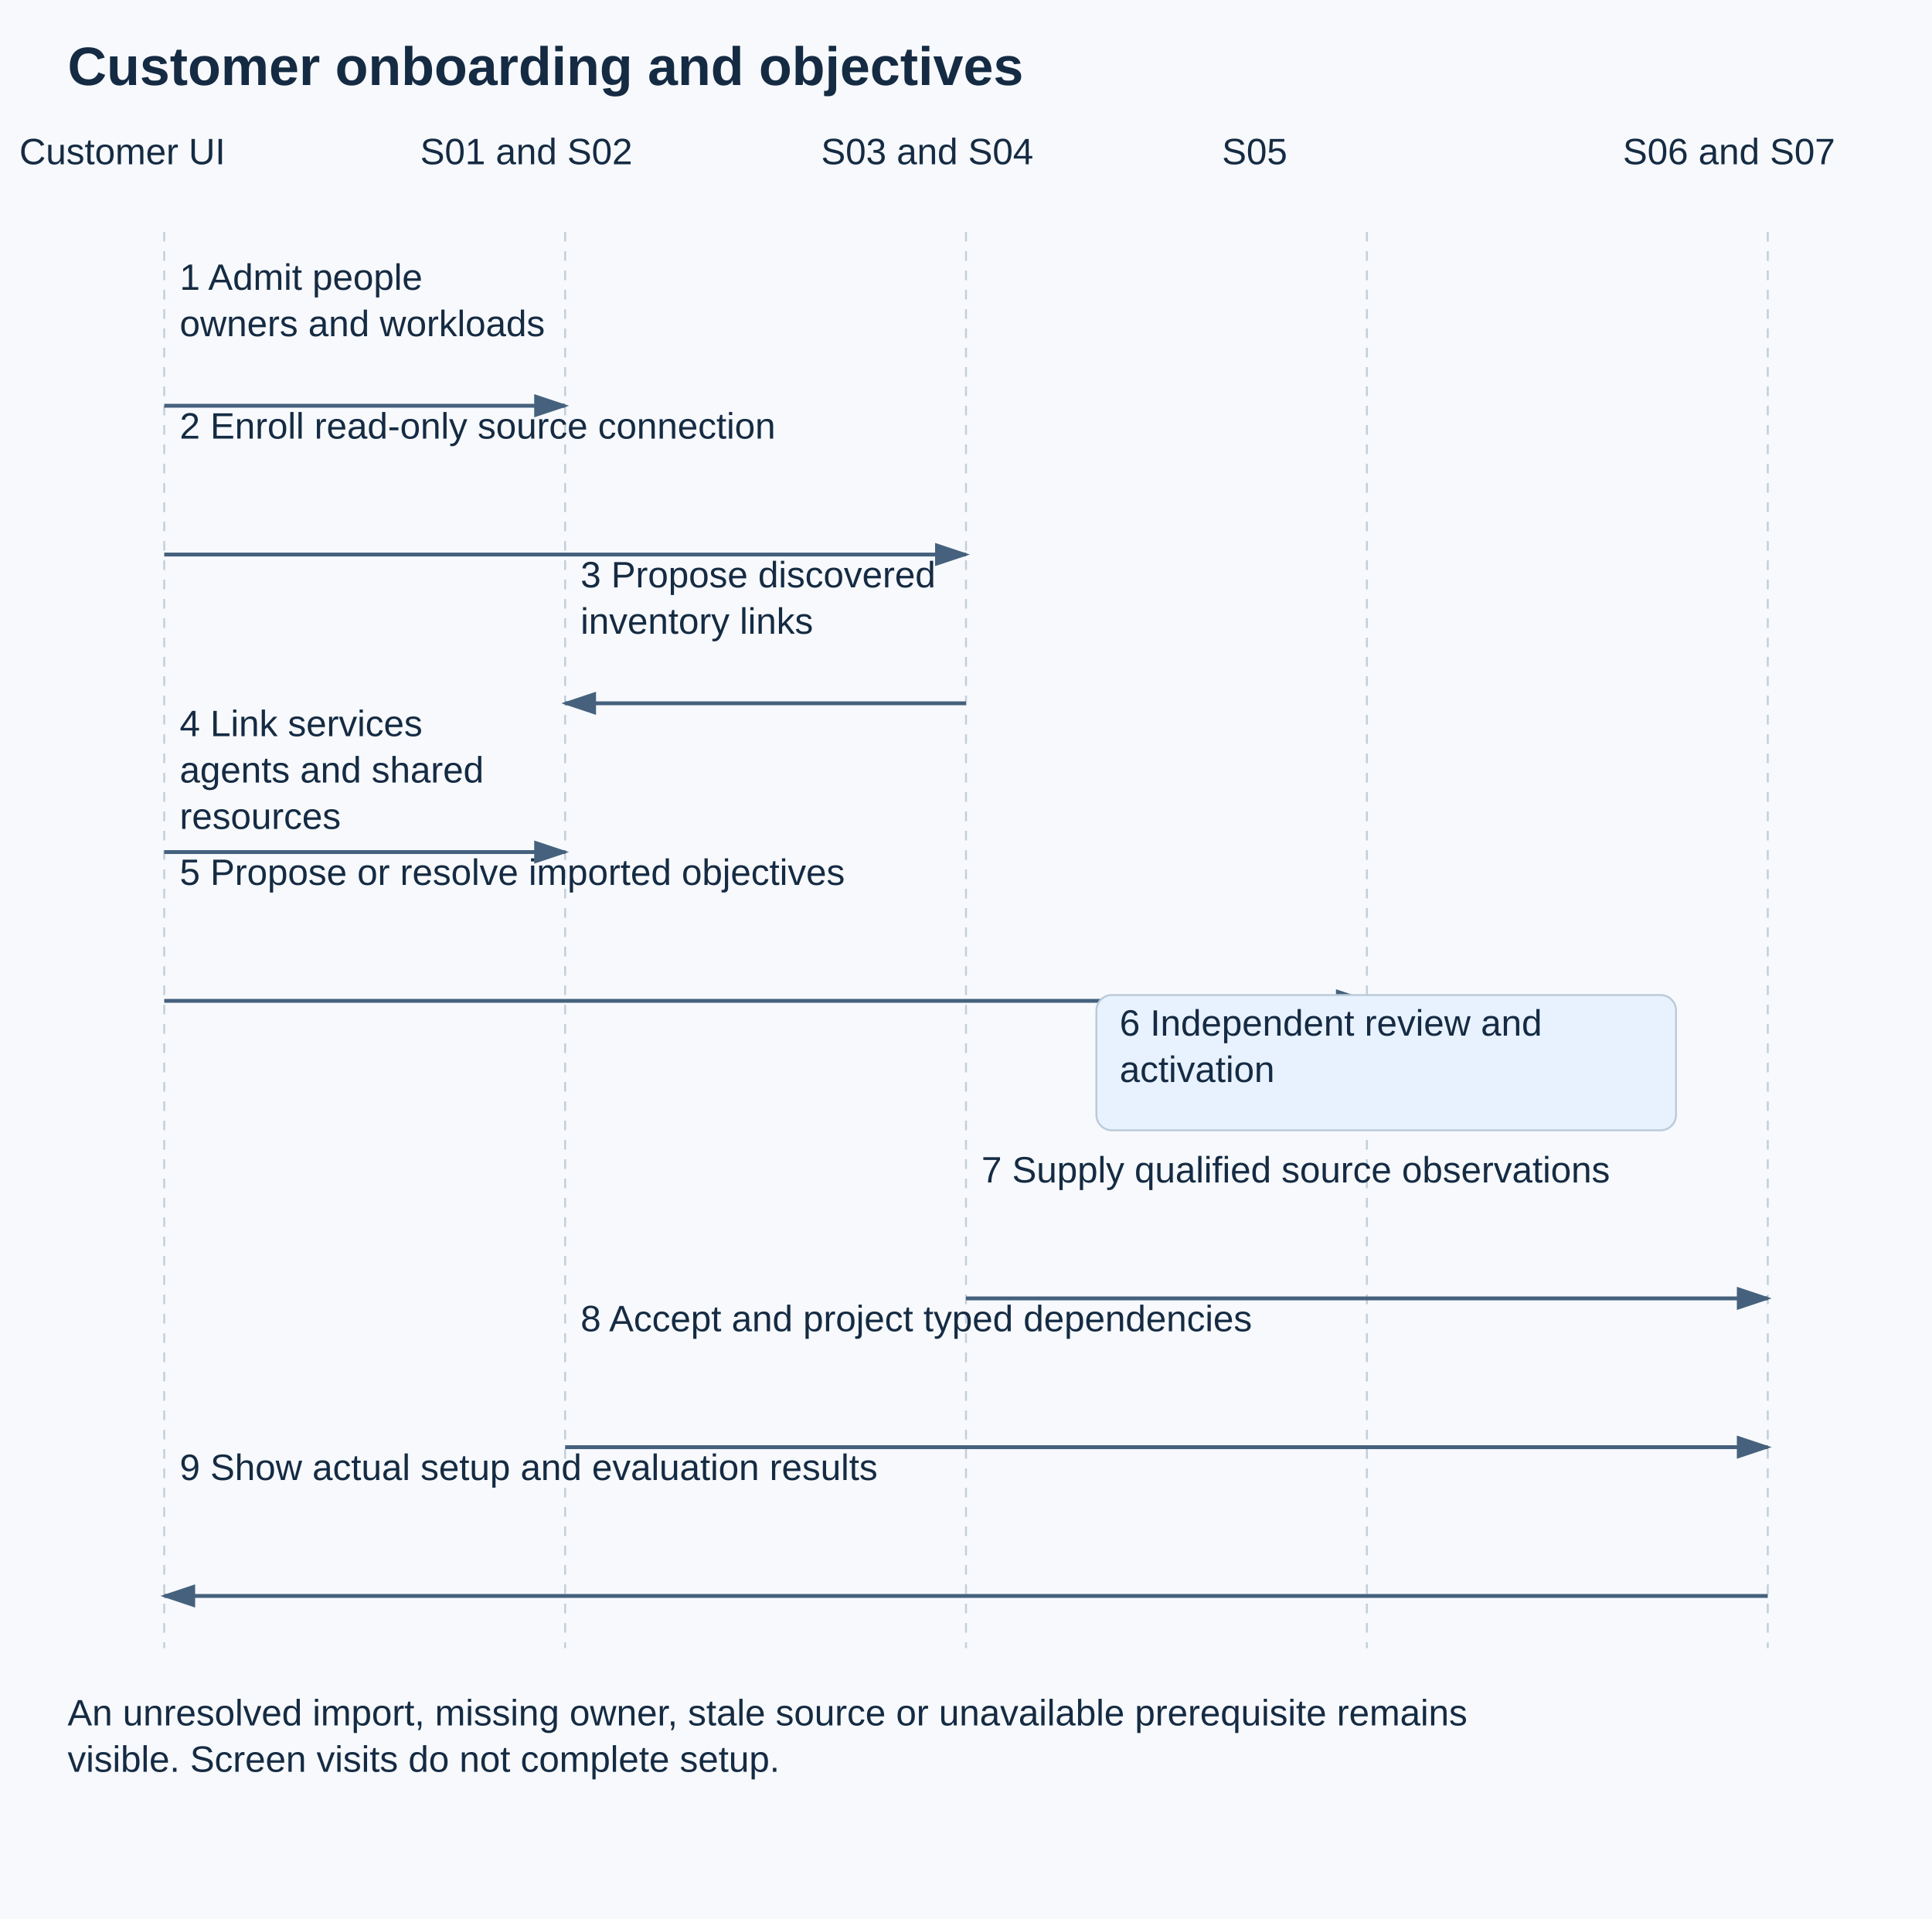
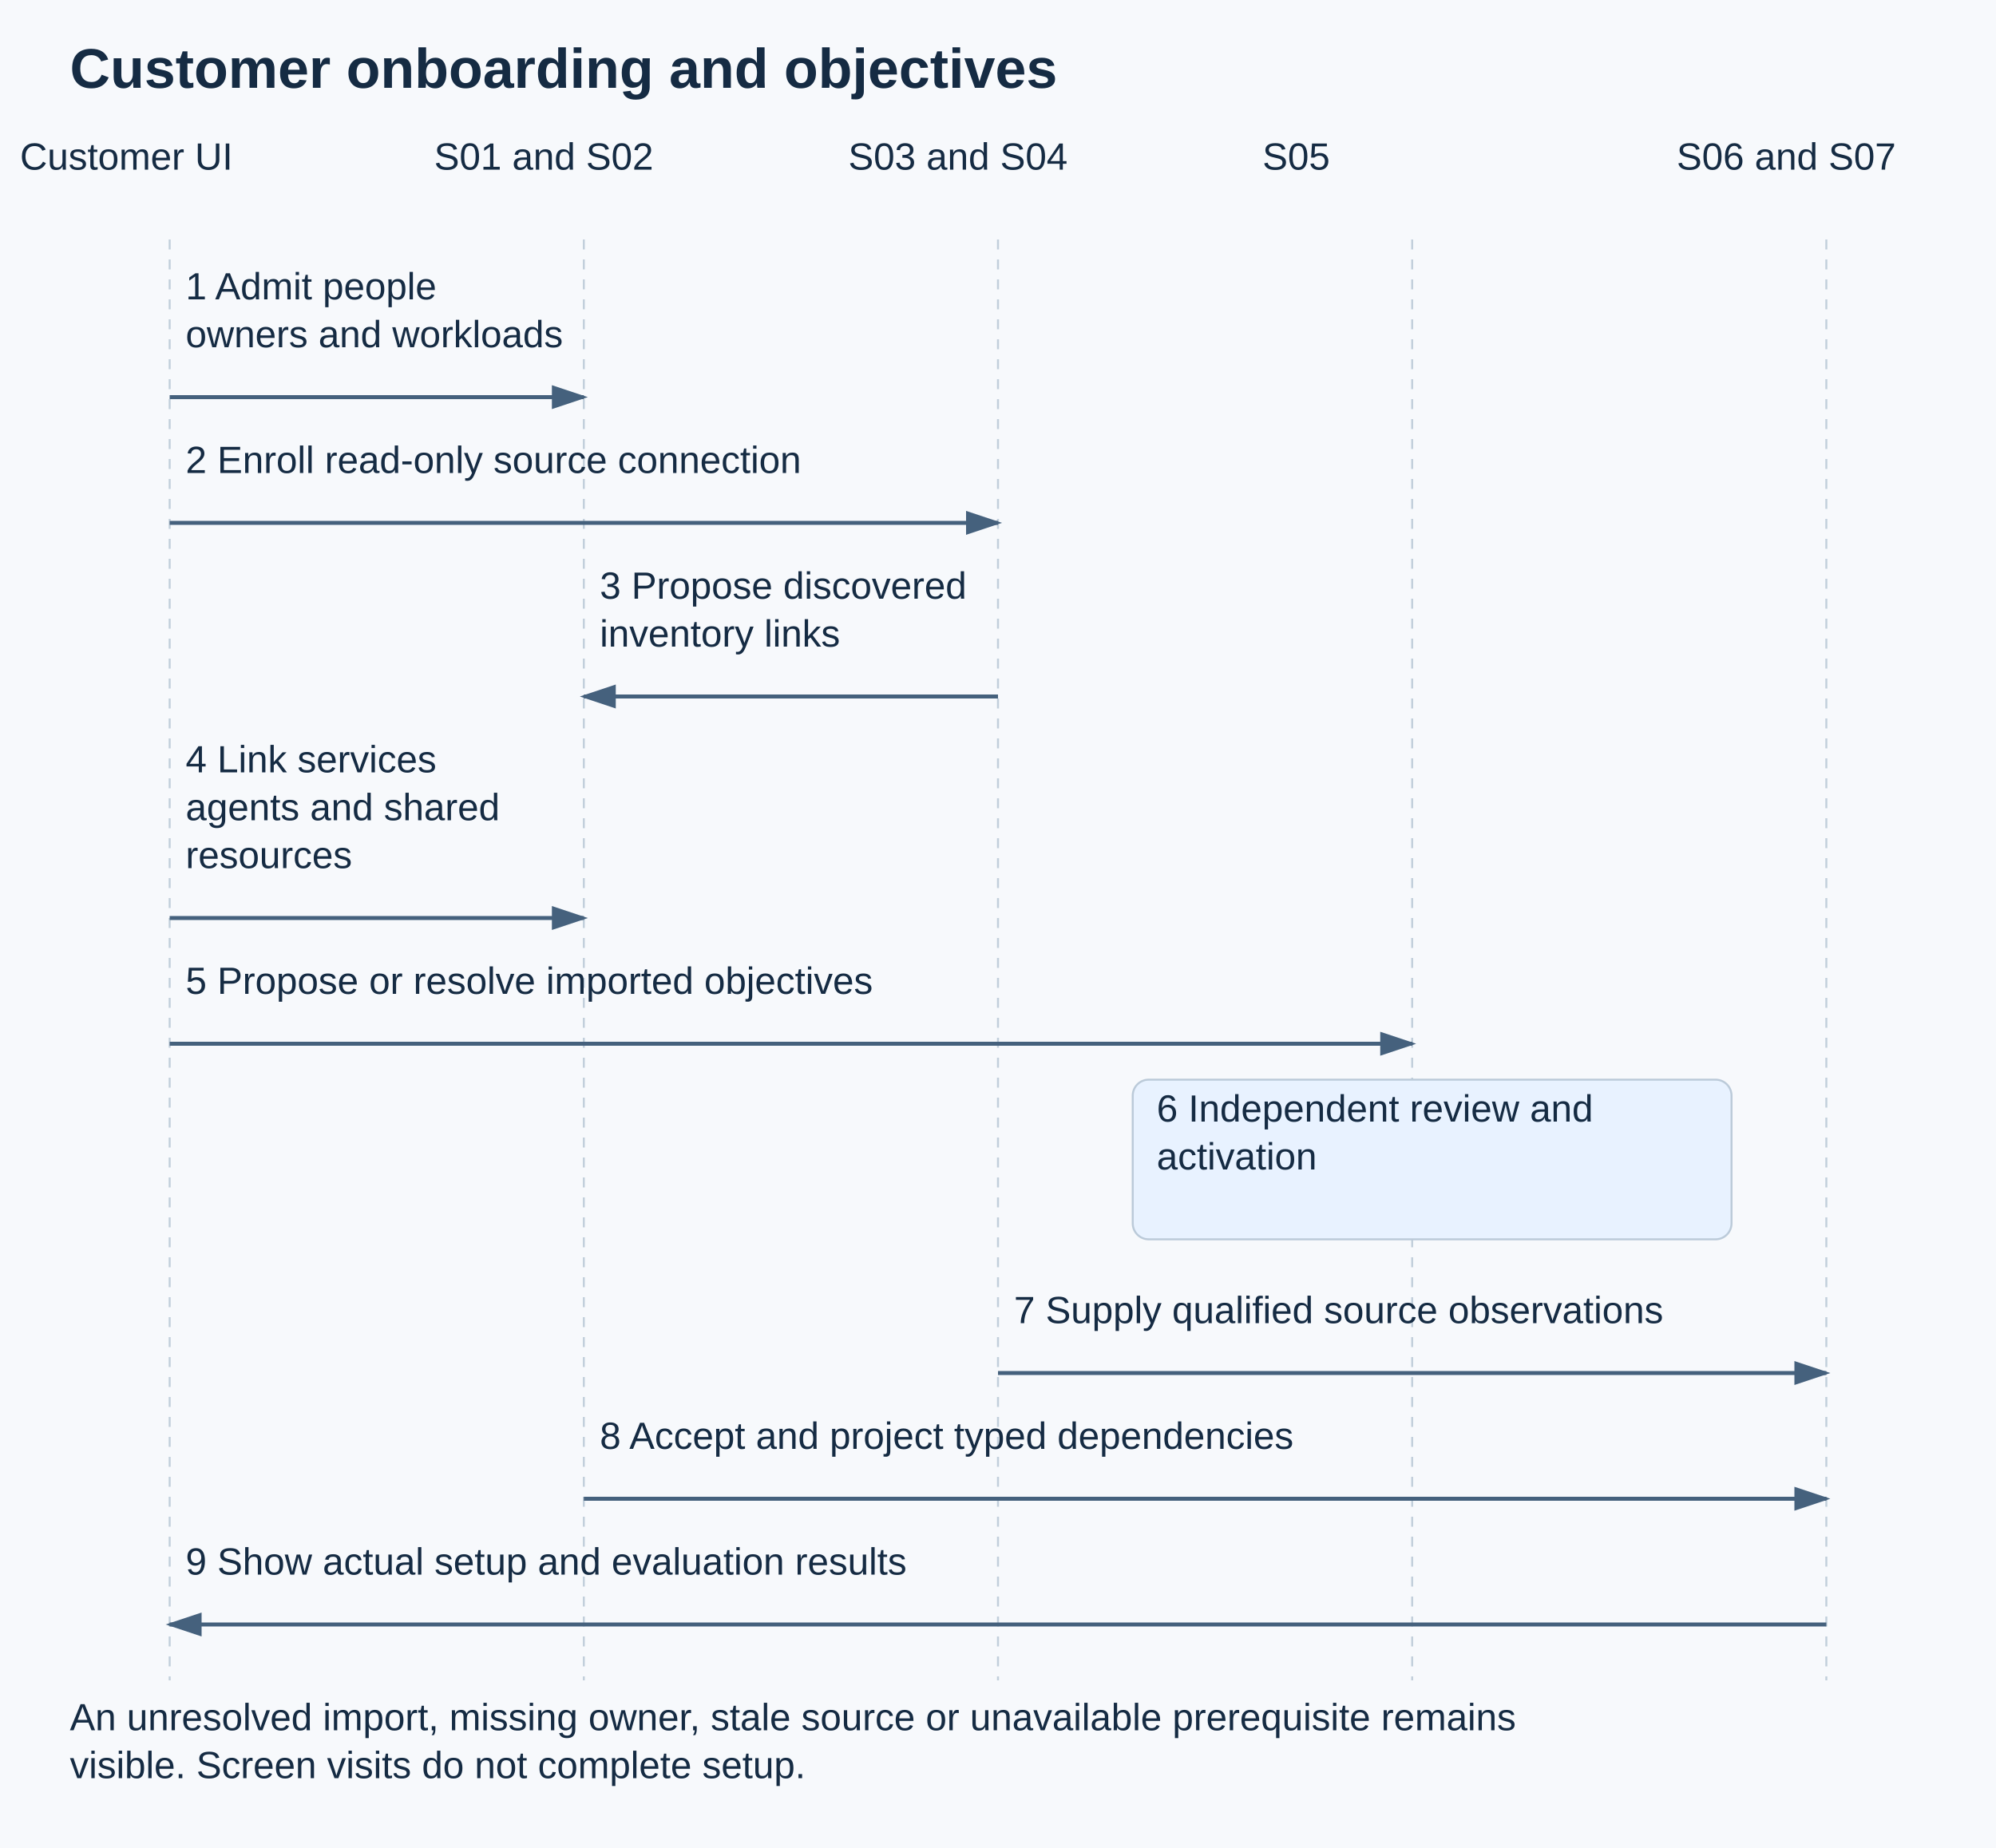
- <svg xmlns="http://www.w3.org/2000/svg" width="1000" height="993" viewBox="0 0 1000 993" role="img" aria-label="Customer onboarding and objectives">
+ <svg xmlns="http://www.w3.org/2000/svg" width="1000" height="926" viewBox="0 0 1000 926" role="img" aria-label="Customer onboarding and objectives">
  <defs>
    <marker id="arrow" markerWidth="10" markerHeight="10" refX="8" refY="3" orient="auto">
      <path d="M0,0 L0,6 L9,3 z" fill="#45617d" />
    </marker>
  </defs>
  <rect width="100%" height="100%" fill="#f7f9fc" />
  <g font-family="Arial, sans-serif" fill="#152b43">
    <text x="35" y="44" font-size="28" font-weight="700">Customer onboarding and objectives</text>
    <text x="10.0" y="85" font-size="19" fill="#152b43">Customer UI</text>
-     <line x1="85.0" y1="120" x2="85.0" y2="853" stroke="#c2cfdb" stroke-dasharray="5 5" />
+     <line x1="85.0" y1="120" x2="85.0" y2="842" stroke="#c2cfdb" stroke-dasharray="5 5" />
    <text x="217.5" y="85" font-size="19" fill="#152b43">S01 and S02</text>
-     <line x1="292.5" y1="120" x2="292.5" y2="853" stroke="#c2cfdb" stroke-dasharray="5 5" />
+     <line x1="292.5" y1="120" x2="292.5" y2="842" stroke="#c2cfdb" stroke-dasharray="5 5" />
    <text x="425.0" y="85" font-size="19" fill="#152b43">S03 and S04</text>
-     <line x1="500.0" y1="120" x2="500.0" y2="853" stroke="#c2cfdb" stroke-dasharray="5 5" />
+     <line x1="500.0" y1="120" x2="500.0" y2="842" stroke="#c2cfdb" stroke-dasharray="5 5" />
    <text x="632.5" y="85" font-size="19" fill="#152b43">S05</text>
-     <line x1="707.5" y1="120" x2="707.5" y2="853" stroke="#c2cfdb" stroke-dasharray="5 5" />
+     <line x1="707.5" y1="120" x2="707.5" y2="842" stroke="#c2cfdb" stroke-dasharray="5 5" />
    <text x="840.0" y="85" font-size="19" fill="#152b43">S06 and S07</text>
-     <line x1="915.0" y1="120" x2="915.0" y2="853" stroke="#c2cfdb" stroke-dasharray="5 5" />
-     <path d="M85.0,210 L292.5,210" fill="none" stroke="#45617d" stroke-width="2" marker-end="url(#arrow)" />
+     <line x1="915.0" y1="120" x2="915.0" y2="842" stroke="#c2cfdb" stroke-dasharray="5 5" />
+     <path d="M85.0,199 L292.5,199" fill="none" stroke="#45617d" stroke-width="2" marker-end="url(#arrow)" />
    <text x="93.0" y="150" font-size="19" fill="#152b43">1 Admit people</text>
    <text x="93.0" y="174" font-size="19" fill="#152b43">owners and workloads</text>
-     <path d="M85.0,287 L500.0,287" fill="none" stroke="#45617d" stroke-width="2" marker-end="url(#arrow)" />
-     <text x="93.0" y="227" font-size="19" fill="#152b43">2 Enroll read-only source connection</text>
-     <path d="M500.0,364 L292.5,364" fill="none" stroke="#45617d" stroke-width="2" marker-end="url(#arrow)" />
-     <text x="300.5" y="304" font-size="19" fill="#152b43">3 Propose discovered</text>
-     <text x="300.5" y="328" font-size="19" fill="#152b43">inventory links</text>
-     <path d="M85.0,441 L292.5,441" fill="none" stroke="#45617d" stroke-width="2" marker-end="url(#arrow)" />
-     <text x="93.0" y="381" font-size="19" fill="#152b43">4 Link services</text>
-     <text x="93.0" y="405" font-size="19" fill="#152b43">agents and shared</text>
-     <text x="93.0" y="429" font-size="19" fill="#152b43">resources</text>
-     <path d="M85.0,518 L707.5,518" fill="none" stroke="#45617d" stroke-width="2" marker-end="url(#arrow)" />
-     <text x="93.0" y="458" font-size="19" fill="#152b43">5 Propose or resolve imported objectives</text>
-     <rect x="567.5" y="515" width="300" height="70" rx="8" fill="#e8f2ff" stroke="#bbcad9" />
-     <text x="579.5" y="536" font-size="19" fill="#152b43">6 Independent review and</text>
-     <text x="579.5" y="560" font-size="19" fill="#152b43">activation</text>
-     <path d="M500.0,672 L915.0,672" fill="none" stroke="#45617d" stroke-width="2" marker-end="url(#arrow)" />
-     <text x="508.0" y="612" font-size="19" fill="#152b43">7 Supply qualified source observations</text>
-     <path d="M292.5,749 L915.0,749" fill="none" stroke="#45617d" stroke-width="2" marker-end="url(#arrow)" />
-     <text x="300.5" y="689" font-size="19" fill="#152b43">8 Accept and project typed dependencies</text>
-     <path d="M915.0,826 L85.0,826" fill="none" stroke="#45617d" stroke-width="2" marker-end="url(#arrow)" />
-     <text x="93.0" y="766" font-size="19" fill="#152b43">9 Show actual setup and evaluation results</text>
-     <text x="35" y="893" font-size="19" fill="#152b43">An unresolved import, missing owner, stale source or unavailable prerequisite remains</text>
-     <text x="35" y="917" font-size="19" fill="#152b43">visible. Screen visits do not complete setup.</text>
+     <path d="M85.0,262 L500.0,262" fill="none" stroke="#45617d" stroke-width="2" marker-end="url(#arrow)" />
+     <text x="93.0" y="237" font-size="19" fill="#152b43">2 Enroll read-only source connection</text>
+     <path d="M500.0,349 L292.5,349" fill="none" stroke="#45617d" stroke-width="2" marker-end="url(#arrow)" />
+     <text x="300.5" y="300" font-size="19" fill="#152b43">3 Propose discovered</text>
+     <text x="300.5" y="324" font-size="19" fill="#152b43">inventory links</text>
+     <path d="M85.0,460 L292.5,460" fill="none" stroke="#45617d" stroke-width="2" marker-end="url(#arrow)" />
+     <text x="93.0" y="387" font-size="19" fill="#152b43">4 Link services</text>
+     <text x="93.0" y="411" font-size="19" fill="#152b43">agents and shared</text>
+     <text x="93.0" y="435" font-size="19" fill="#152b43">resources</text>
+     <path d="M85.0,523 L707.5,523" fill="none" stroke="#45617d" stroke-width="2" marker-end="url(#arrow)" />
+     <text x="93.0" y="498" font-size="19" fill="#152b43">5 Propose or resolve imported objectives</text>
+     <rect x="567.5" y="541" width="300" height="80" rx="8" fill="#e8f2ff" stroke="#bbcad9" />
+     <text x="579.5" y="562" font-size="19" fill="#152b43">6 Independent review and</text>
+     <text x="579.5" y="586" font-size="19" fill="#152b43">activation</text>
+     <path d="M500.0,688 L915.0,688" fill="none" stroke="#45617d" stroke-width="2" marker-end="url(#arrow)" />
+     <text x="508.0" y="663" font-size="19" fill="#152b43">7 Supply qualified source observations</text>
+     <path d="M292.5,751 L915.0,751" fill="none" stroke="#45617d" stroke-width="2" marker-end="url(#arrow)" />
+     <text x="300.5" y="726" font-size="19" fill="#152b43">8 Accept and project typed dependencies</text>
+     <path d="M915.0,814 L85.0,814" fill="none" stroke="#45617d" stroke-width="2" marker-end="url(#arrow)" />
+     <text x="93.0" y="789" font-size="19" fill="#152b43">9 Show actual setup and evaluation results</text>
+     <text x="35" y="867" font-size="19" fill="#152b43">An unresolved import, missing owner, stale source or unavailable prerequisite remains</text>
+     <text x="35" y="891" font-size="19" fill="#152b43">visible. Screen visits do not complete setup.</text>
  </g>
</svg>
